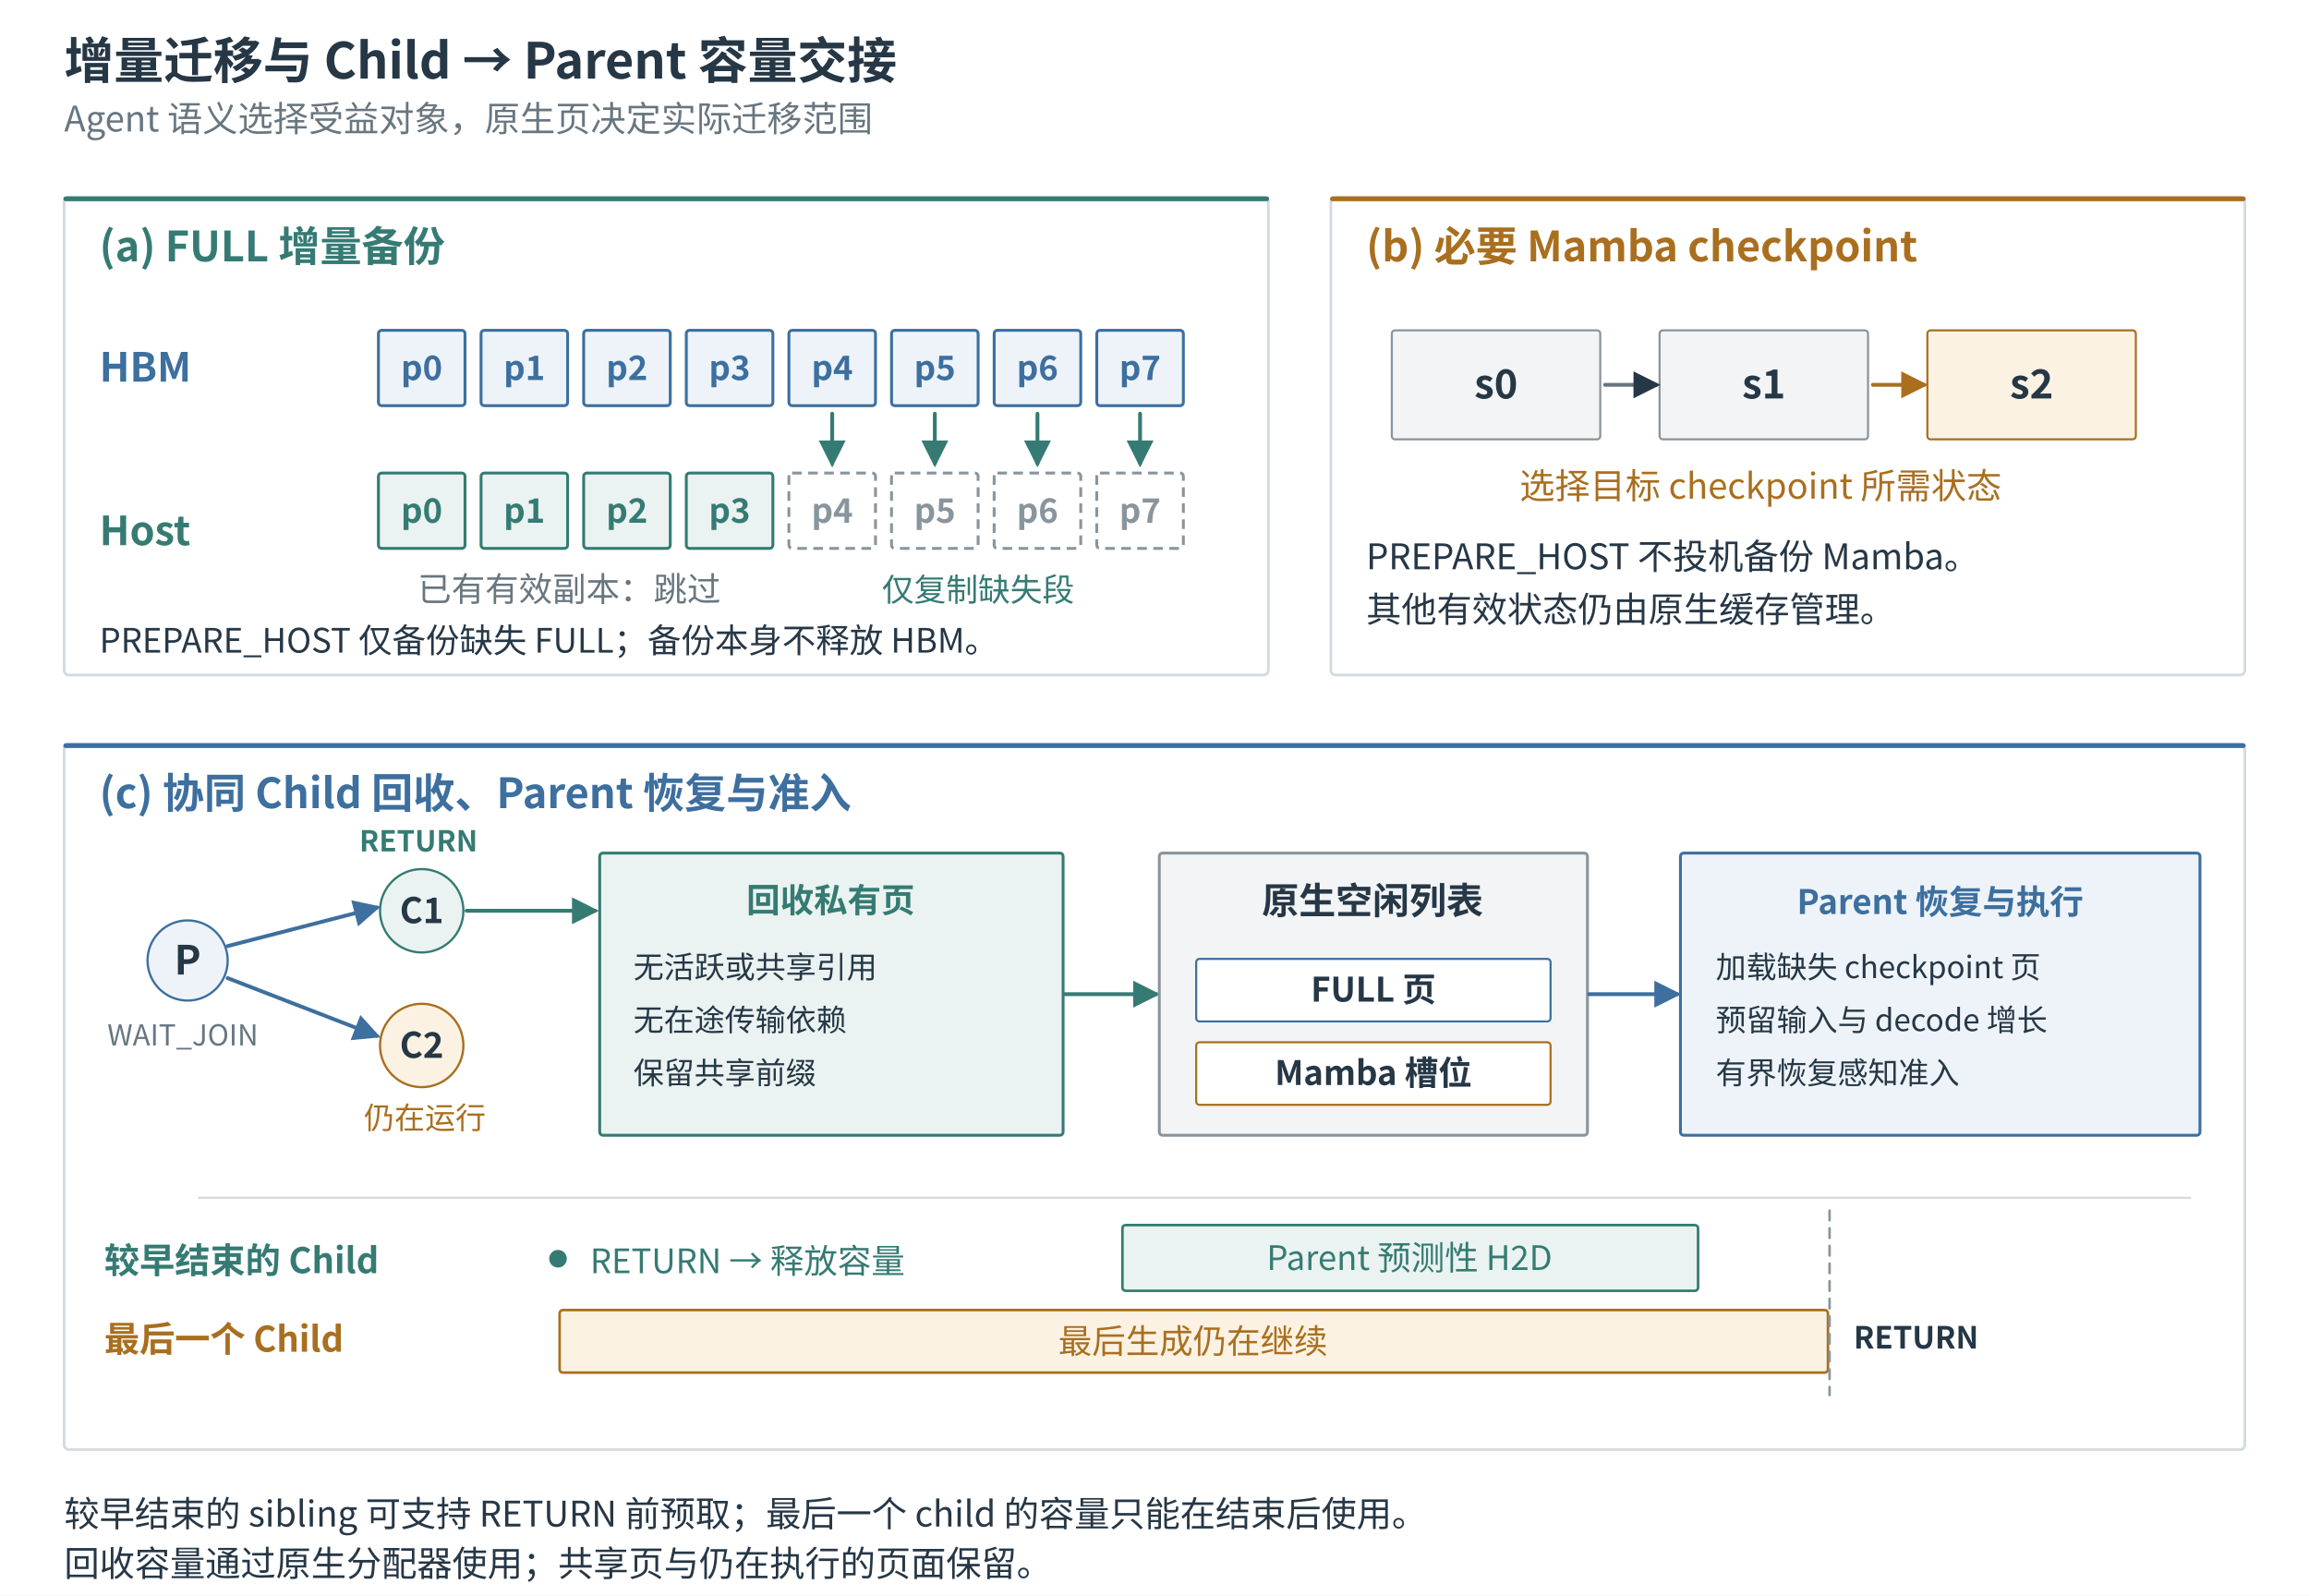
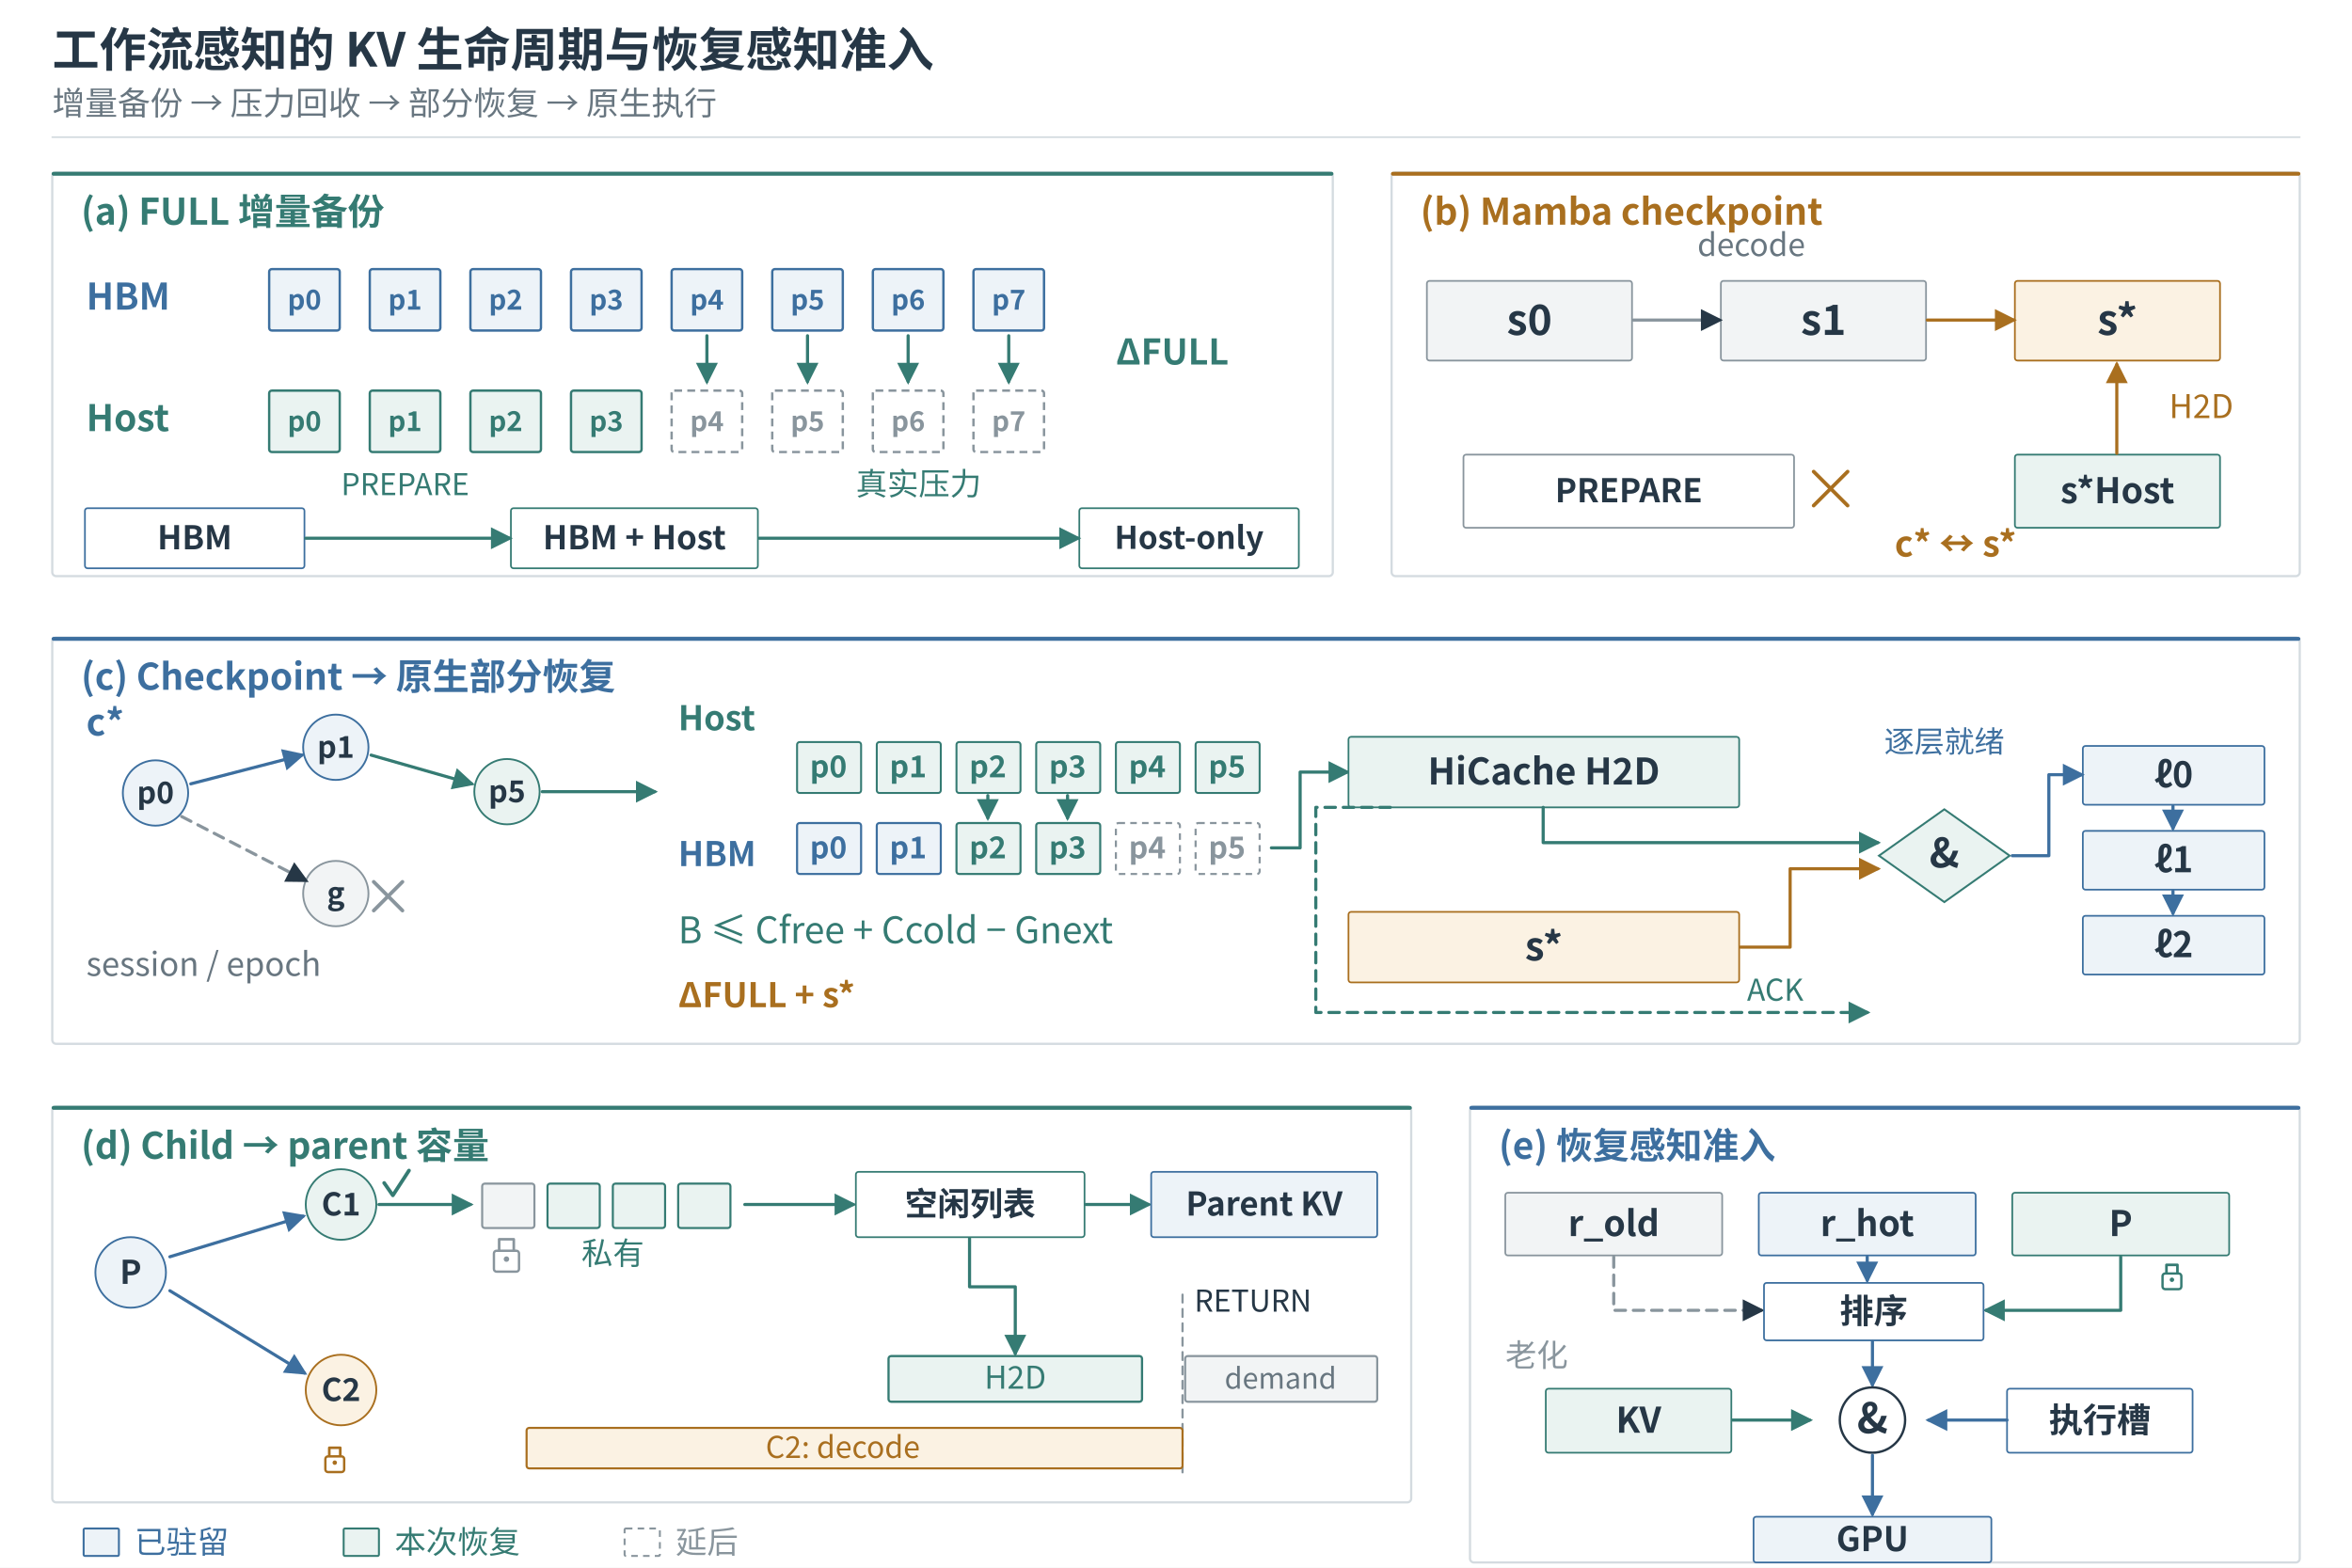
- <svg xmlns="http://www.w3.org/2000/svg" width="7.2in" height="4.975in" viewBox="0 0 1440 995" role="img" aria-labelledby="title">
+ <svg xmlns="http://www.w3.org/2000/svg" width="7.2in" height="4.8in" viewBox="0 0 1800 1200" role="img" aria-labelledby="title">
  <rect width="100%" height="100%" fill="#ffffff" />
  <defs>
    <marker id="arrow" viewBox="0 0 10 10" refX="8.5" refY="5" markerWidth="7" markerHeight="7" orient="auto">
      <path d="M0 0L10 5L0 10z" fill="#263746" />
    </marker>
    <marker id="blue-arrow" viewBox="0 0 10 10" refX="8.5" refY="5" markerWidth="7" markerHeight="7" orient="auto">
      <path d="M0 0L10 5L0 10z" fill="#3d6f9f" />
    </marker>
    <marker id="teal-arrow" viewBox="0 0 10 10" refX="8.5" refY="5" markerWidth="7" markerHeight="7" orient="auto">
      <path d="M0 0L10 5L0 10z" fill="#357b73" />
    </marker>
    <marker id="amber-arrow" viewBox="0 0 10 10" refX="8.5" refY="5" markerWidth="7" markerHeight="7" orient="auto">
      <path d="M0 0L10 5L0 10z" fill="#a96f1f" />
    </marker>
  </defs>
  <style>text{font-family:"DejaVu Sans",Arial,sans-serif;font-style:normal}.hair{stroke:#d4dbe0;stroke-width:1}</style>
  <style>text{font-family:'Noto Sans CJK SC';letter-spacing:0}path,line{stroke-linejoin:round;stroke-linecap:round}</style>
-   <text x="40" y="49" font-size="31" fill="#263746" font-weight="700" text-anchor="start">增量迁移与 Child → Parent 容量交接</text>
-   <text x="40" y="82" font-size="22" fill="#687680" font-weight="400" text-anchor="start">Agent 语义选择受益对象，原生页决定实际迁移范围</text>
-   <rect x="40" y="123" width="751" height="298" rx="3" fill="#ffffff" stroke="#d4dbe0" stroke-width="1.7" />
-   <line x1="41" y1="124" x2="790" y2="124" stroke="#357b73" stroke-width="3" />
-   <text x="62" y="163" font-size="26" fill="#357b73" font-weight="700" text-anchor="start">(a) FULL 增量备份</text>
-   <text x="62" y="238" font-size="25" fill="#3d6f9f" font-weight="700" text-anchor="start">HBM</text>
-   <text x="62" y="340" font-size="25" fill="#357b73" font-weight="700" text-anchor="start">Host</text>
-   <rect x="236" y="206" width="54" height="47" rx="2" fill="#edf3f8" stroke="#3d6f9f" stroke-width="1.8" />
-   <text x="263" y="237" font-size="21" fill="#3d6f9f" font-weight="700" text-anchor="middle">p0</text>
-   <rect x="236" y="295" width="54" height="47" rx="2" fill="#eaf3f1" stroke="#357b73" stroke-width="1.8" />
-   <text x="263" y="326" font-size="21" fill="#357b73" font-weight="700" text-anchor="middle">p0</text>
-   <rect x="300" y="206" width="54" height="47" rx="2" fill="#edf3f8" stroke="#3d6f9f" stroke-width="1.8" />
-   <text x="327" y="237" font-size="21" fill="#3d6f9f" font-weight="700" text-anchor="middle">p1</text>
-   <rect x="300" y="295" width="54" height="47" rx="2" fill="#eaf3f1" stroke="#357b73" stroke-width="1.8" />
-   <text x="327" y="326" font-size="21" fill="#357b73" font-weight="700" text-anchor="middle">p1</text>
-   <rect x="364" y="206" width="54" height="47" rx="2" fill="#edf3f8" stroke="#3d6f9f" stroke-width="1.8" />
-   <text x="391" y="237" font-size="21" fill="#3d6f9f" font-weight="700" text-anchor="middle">p2</text>
-   <rect x="364" y="295" width="54" height="47" rx="2" fill="#eaf3f1" stroke="#357b73" stroke-width="1.8" />
-   <text x="391" y="326" font-size="21" fill="#357b73" font-weight="700" text-anchor="middle">p2</text>
-   <rect x="428" y="206" width="54" height="47" rx="2" fill="#edf3f8" stroke="#3d6f9f" stroke-width="1.8" />
-   <text x="455" y="237" font-size="21" fill="#3d6f9f" font-weight="700" text-anchor="middle">p3</text>
-   <rect x="428" y="295" width="54" height="47" rx="2" fill="#eaf3f1" stroke="#357b73" stroke-width="1.8" />
-   <text x="455" y="326" font-size="21" fill="#357b73" font-weight="700" text-anchor="middle">p3</text>
-   <rect x="492" y="206" width="54" height="47" rx="2" fill="#edf3f8" stroke="#3d6f9f" stroke-width="1.8" />
-   <text x="519" y="237" font-size="21" fill="#3d6f9f" font-weight="700" text-anchor="middle">p4</text>
-   <rect x="492" y="295" width="54" height="47" rx="2" fill="#ffffff" stroke="#89959d" stroke-width="1.8" stroke-dasharray="6 4" />
-   <text x="519" y="326" font-size="21" fill="#89959d" font-weight="700" text-anchor="middle">p4</text>
-   <path d="M519 258 L519 289" fill="none" stroke="#357b73" stroke-width="2.4" marker-end="url(#teal-arrow)" />
-   <rect x="556" y="206" width="54" height="47" rx="2" fill="#edf3f8" stroke="#3d6f9f" stroke-width="1.8" />
-   <text x="583" y="237" font-size="21" fill="#3d6f9f" font-weight="700" text-anchor="middle">p5</text>
-   <rect x="556" y="295" width="54" height="47" rx="2" fill="#ffffff" stroke="#89959d" stroke-width="1.8" stroke-dasharray="6 4" />
-   <text x="583" y="326" font-size="21" fill="#89959d" font-weight="700" text-anchor="middle">p5</text>
-   <path d="M583 258 L583 289" fill="none" stroke="#357b73" stroke-width="2.4" marker-end="url(#teal-arrow)" />
-   <rect x="620" y="206" width="54" height="47" rx="2" fill="#edf3f8" stroke="#3d6f9f" stroke-width="1.8" />
-   <text x="647" y="237" font-size="21" fill="#3d6f9f" font-weight="700" text-anchor="middle">p6</text>
-   <rect x="620" y="295" width="54" height="47" rx="2" fill="#ffffff" stroke="#89959d" stroke-width="1.8" stroke-dasharray="6 4" />
-   <text x="647" y="326" font-size="21" fill="#89959d" font-weight="700" text-anchor="middle">p6</text>
-   <path d="M647 258 L647 289" fill="none" stroke="#357b73" stroke-width="2.4" marker-end="url(#teal-arrow)" />
-   <rect x="684" y="206" width="54" height="47" rx="2" fill="#edf3f8" stroke="#3d6f9f" stroke-width="1.8" />
-   <text x="711" y="237" font-size="21" fill="#3d6f9f" font-weight="700" text-anchor="middle">p7</text>
-   <rect x="684" y="295" width="54" height="47" rx="2" fill="#ffffff" stroke="#89959d" stroke-width="1.8" stroke-dasharray="6 4" />
-   <text x="711" y="326" font-size="21" fill="#89959d" font-weight="700" text-anchor="middle">p7</text>
-   <path d="M711 258 L711 289" fill="none" stroke="#357b73" stroke-width="2.4" marker-end="url(#teal-arrow)" />
-   <text x="355" y="375" font-size="21" fill="#687680" font-weight="400" text-anchor="middle">已有有效副本：跳过</text>
-   <text x="610" y="375" font-size="20" fill="#357b73" font-weight="400" text-anchor="middle">仅复制缺失段</text>
-   <text x="62" y="407" font-size="21" fill="#263746" font-weight="400" text-anchor="start">PREPARE_HOST 仅备份缺失 FULL；备份本身不释放 HBM。</text>
-   <rect x="830" y="123" width="570" height="298" rx="3" fill="#ffffff" stroke="#d4dbe0" stroke-width="1.7" />
-   <line x1="831" y1="124" x2="1399" y2="124" stroke="#a96f1f" stroke-width="3" />
-   <text x="852" y="163" font-size="26" fill="#a96f1f" font-weight="700" text-anchor="start">(b) 必要 Mamba checkpoint</text>
-   <rect x="868" y="206" width="130" height="68" rx="2" fill="#f2f4f5" stroke="#89959d" stroke-width="1.3" />
-   <text x="933.0" y="248.5" font-size="25" fill="#263746" font-weight="600" text-anchor="middle">s0</text>
-   <rect x="1035" y="206" width="130" height="68" rx="2" fill="#f2f4f5" stroke="#89959d" stroke-width="1.3" />
-   <text x="1100.0" y="248.5" font-size="25" fill="#263746" font-weight="600" text-anchor="middle">s1</text>
-   <rect x="1202" y="206" width="130" height="68" rx="2" fill="#fbf2e3" stroke="#a96f1f" stroke-width="1.3" />
-   <text x="1267.0" y="248.5" font-size="25" fill="#263746" font-weight="600" text-anchor="middle">s2</text>
-   <path d="M1001 240 L1033 240" fill="none" stroke="#687680" stroke-width="2.4" marker-end="url(#arrow)" />
-   <path d="M1168 240 L1200 240" fill="none" stroke="#a96f1f" stroke-width="2.4" marker-end="url(#amber-arrow)" />
-   <text x="1098" y="311" font-size="22" fill="#a96f1f" font-weight="400" text-anchor="middle">选择目标 checkpoint 所需状态</text>
-   <text x="852" y="355" font-size="22" fill="#263746" font-weight="400" text-anchor="start">PREPARE_HOST 不投机备份 Mamba。</text>
-   <text x="852" y="388" font-size="22" fill="#263746" font-weight="400" text-anchor="start">其他有效状态仍由原生缓存管理。</text>
-   <rect x="40" y="464" width="1360" height="440" rx="3" fill="#ffffff" stroke="#d4dbe0" stroke-width="1.7" />
-   <line x1="41" y1="465" x2="1399" y2="465" stroke="#3d6f9f" stroke-width="3" />
-   <text x="62" y="504" font-size="26" fill="#3d6f9f" font-weight="700" text-anchor="start">(c) 协同 Child 回收、Parent 恢复与准入</text>
-   <circle cx="117" cy="599" r="25" fill="#edf3f8" stroke="#3d6f9f" stroke-width="1.4" />
-   <text x="117" y="607.75" font-size="25" fill="#263746" font-weight="700" text-anchor="middle">P</text>
-   <circle cx="263" cy="568" r="26" fill="#eaf3f1" stroke="#357b73" stroke-width="1.4" />
-   <text x="263" y="575.7" font-size="22" fill="#263746" font-weight="700" text-anchor="middle">C1</text>
-   <circle cx="263" cy="652" r="26" fill="#fbf2e3" stroke="#a96f1f" stroke-width="1.4" />
-   <text x="263" y="659.7" font-size="22" fill="#263746" font-weight="700" text-anchor="middle">C2</text>
-   <path d="M142 590 L235 566" fill="none" stroke="#3d6f9f" stroke-width="2.4" marker-end="url(#blue-arrow)" />
-   <path d="M142 610 L235 646" fill="none" stroke="#3d6f9f" stroke-width="2.4" marker-end="url(#blue-arrow)" />
-   <text x="114" y="652" font-size="18" fill="#687680" font-weight="400" text-anchor="middle">WAIT_JOIN</text>
-   <text x="261" y="531" font-size="18" fill="#357b73" font-weight="700" text-anchor="middle">RETURN</text>
-   <text x="265" y="704" font-size="19" fill="#a96f1f" font-weight="400" text-anchor="middle">仍在运行</text>
-   <path d="M291 568 L371 568" fill="none" stroke="#357b73" stroke-width="2.4" marker-end="url(#teal-arrow)" />
-   <rect x="374" y="532" width="289" height="176" rx="2" fill="#eaf3f1" stroke="#357b73" stroke-width="1.8" />
-   <text x="518" y="569" font-size="21" fill="#357b73" font-weight="700" text-anchor="middle">回收私有页</text>
-   <text x="395" y="610" font-size="19" fill="#263746" font-weight="400" text-anchor="start">无活跃或共享引用</text>
-   <text x="395" y="643" font-size="19" fill="#263746" font-weight="400" text-anchor="start">无在途传输依赖</text>
-   <text x="395" y="676" font-size="19" fill="#263746" font-weight="400" text-anchor="start">保留共享前缀</text>
-   <path d="M664 620 L721 620" fill="none" stroke="#357b73" stroke-width="2.4" marker-end="url(#teal-arrow)" />
-   <rect x="723" y="532" width="267" height="176" rx="2" fill="#f2f4f5" stroke="#89959d" stroke-width="1.8" />
-   <text x="856" y="570" font-size="23" fill="#263746" font-weight="700" text-anchor="middle">原生空闲列表</text>
-   <rect x="746" y="598" width="221" height="39" rx="2" fill="#ffffff" stroke="#3d6f9f" stroke-width="1.3" />
-   <text x="856.5" y="624.64" font-size="21" fill="#263746" font-weight="600" text-anchor="middle">FULL 页</text>
-   <rect x="746" y="650" width="221" height="39" rx="2" fill="#ffffff" stroke="#a96f1f" stroke-width="1.3" />
-   <text x="856.5" y="676.64" font-size="21" fill="#263746" font-weight="600" text-anchor="middle">Mamba 槽位</text>
-   <path d="M991 620 L1046 620" fill="none" stroke="#3d6f9f" stroke-width="2.4" marker-end="url(#blue-arrow)" />
-   <rect x="1048" y="532" width="324" height="176" rx="2" fill="#edf3f8" stroke="#3d6f9f" stroke-width="1.8" />
-   <text x="1210" y="570" font-size="21" fill="#3d6f9f" font-weight="700" text-anchor="middle">Parent 恢复与执行</text>
-   <text x="1070" y="610" font-size="19" fill="#263746" font-weight="400" text-anchor="start">加载缺失 checkpoint 页</text>
-   <text x="1070" y="643" font-size="19" fill="#263746" font-weight="400" text-anchor="start">预留输入与 decode 增长</text>
-   <text x="1070" y="676" font-size="19" fill="#263746" font-weight="400" text-anchor="start">有界恢复感知准入</text>
-   <line x1="124" y1="747" x2="1366" y2="747" stroke="#d4dbe0" stroke-width="1.3" />
-   <text x="65" y="794" font-size="22" fill="#357b73" font-weight="600" text-anchor="start">较早结束的 Child</text>
-   <text x="65" y="843" font-size="22" fill="#a96f1f" font-weight="600" text-anchor="start">最后一个 Child</text>
-   <circle cx="348" cy="785" r="5" fill="#357b73" stroke="#357b73" stroke-width="1" />
-   <text x="368" y="794" font-size="21" fill="#357b73" font-weight="400" text-anchor="start">RETURN → 释放容量</text>
-   <rect x="700" y="764" width="359" height="41" rx="2" fill="#eaf3f1" stroke="#357b73" stroke-width="1.6" />
-   <text x="879" y="792" font-size="21" fill="#357b73" font-weight="400" text-anchor="middle">Parent 预测性 H2D</text>
-   <rect x="349" y="817" width="791" height="39" rx="2" fill="#fbf2e3" stroke="#a96f1f" stroke-width="1.6" />
-   <text x="744" y="844" font-size="21" fill="#a96f1f" font-weight="400" text-anchor="middle">最后生成仍在继续</text>
-   <line x1="1141" y1="755" x2="1141" y2="870" stroke="#89959d" stroke-width="1.6" stroke-dasharray="6 5" />
-   <text x="1156" y="841" font-size="19" fill="#263746" font-weight="600" text-anchor="start">RETURN</text>
-   <text x="40" y="952" font-size="22" fill="#263746" font-weight="400" text-anchor="start">较早结束的 sibling 可支持 RETURN 前预取；最后一个 child 的容量只能在结束后使用。</text>
-   <text x="40" y="983" font-size="22" fill="#263746" font-weight="400" text-anchor="start">回收容量通过原生分配器使用；共享页与仍在执行的页面保留。</text>
+   <text x="40" y="51" font-size="36" fill="#263746" font-weight="700" text-anchor="start">工作流感知的 KV 生命周期与恢复感知准入</text>
+   <text x="40" y="88" font-size="25" fill="#687680" font-weight="400" text-anchor="start">增量备份 → 压力回收 → 部分恢复 → 原生执行</text>
+   <line x1="40" y1="105" x2="1760" y2="105" stroke="#d4dbe0" stroke-width="1.3" />
+   <rect x="40" y="132" width="980" height="309" rx="3" fill="#ffffff" stroke="#d4dbe0" stroke-width="1.7" />
+   <line x1="41" y1="133" x2="1019" y2="133" stroke="#357b73" stroke-width="3" />
+   <text x="62" y="172" font-size="28" fill="#357b73" font-weight="700" text-anchor="start">(a) FULL 增量备份</text>
+   <text x="66" y="237" font-size="28" fill="#3d6f9f" font-weight="700" text-anchor="start">HBM</text>
+   <text x="66" y="330" font-size="28" fill="#357b73" font-weight="700" text-anchor="start">Host</text>
+   <rect x="206" y="206" width="54" height="47" rx="2" fill="#edf3f8" stroke="#3d6f9f" stroke-width="1.8" />
+   <text x="233" y="237" font-size="21" fill="#3d6f9f" font-weight="700" text-anchor="middle">p0</text>
+   <rect x="206" y="299" width="54" height="47" rx="2" fill="#eaf3f1" stroke="#357b73" stroke-width="1.8" />
+   <text x="233" y="330" font-size="21" fill="#357b73" font-weight="700" text-anchor="middle">p0</text>
+   <rect x="283" y="206" width="54" height="47" rx="2" fill="#edf3f8" stroke="#3d6f9f" stroke-width="1.8" />
+   <text x="310" y="237" font-size="21" fill="#3d6f9f" font-weight="700" text-anchor="middle">p1</text>
+   <rect x="283" y="299" width="54" height="47" rx="2" fill="#eaf3f1" stroke="#357b73" stroke-width="1.8" />
+   <text x="310" y="330" font-size="21" fill="#357b73" font-weight="700" text-anchor="middle">p1</text>
+   <rect x="360" y="206" width="54" height="47" rx="2" fill="#edf3f8" stroke="#3d6f9f" stroke-width="1.8" />
+   <text x="387" y="237" font-size="21" fill="#3d6f9f" font-weight="700" text-anchor="middle">p2</text>
+   <rect x="360" y="299" width="54" height="47" rx="2" fill="#eaf3f1" stroke="#357b73" stroke-width="1.8" />
+   <text x="387" y="330" font-size="21" fill="#357b73" font-weight="700" text-anchor="middle">p2</text>
+   <rect x="437" y="206" width="54" height="47" rx="2" fill="#edf3f8" stroke="#3d6f9f" stroke-width="1.8" />
+   <text x="464" y="237" font-size="21" fill="#3d6f9f" font-weight="700" text-anchor="middle">p3</text>
+   <rect x="437" y="299" width="54" height="47" rx="2" fill="#eaf3f1" stroke="#357b73" stroke-width="1.8" />
+   <text x="464" y="330" font-size="21" fill="#357b73" font-weight="700" text-anchor="middle">p3</text>
+   <rect x="514" y="206" width="54" height="47" rx="2" fill="#edf3f8" stroke="#3d6f9f" stroke-width="1.8" />
+   <text x="541" y="237" font-size="21" fill="#3d6f9f" font-weight="700" text-anchor="middle">p4</text>
+   <rect x="514" y="299" width="54" height="47" rx="2" fill="#ffffff" stroke="#89959d" stroke-width="1.8" stroke-dasharray="6 4" />
+   <text x="541" y="330" font-size="21" fill="#89959d" font-weight="700" text-anchor="middle">p4</text>
+   <path d="M541 257 L541 292" fill="none" stroke="#357b73" stroke-width="2.4" marker-end="url(#teal-arrow)" />
+   <rect x="591" y="206" width="54" height="47" rx="2" fill="#edf3f8" stroke="#3d6f9f" stroke-width="1.8" />
+   <text x="618" y="237" font-size="21" fill="#3d6f9f" font-weight="700" text-anchor="middle">p5</text>
+   <rect x="591" y="299" width="54" height="47" rx="2" fill="#ffffff" stroke="#89959d" stroke-width="1.8" stroke-dasharray="6 4" />
+   <text x="618" y="330" font-size="21" fill="#89959d" font-weight="700" text-anchor="middle">p5</text>
+   <path d="M618 257 L618 292" fill="none" stroke="#357b73" stroke-width="2.4" marker-end="url(#teal-arrow)" />
+   <rect x="668" y="206" width="54" height="47" rx="2" fill="#edf3f8" stroke="#3d6f9f" stroke-width="1.8" />
+   <text x="695" y="237" font-size="21" fill="#3d6f9f" font-weight="700" text-anchor="middle">p6</text>
+   <rect x="668" y="299" width="54" height="47" rx="2" fill="#ffffff" stroke="#89959d" stroke-width="1.8" stroke-dasharray="6 4" />
+   <text x="695" y="330" font-size="21" fill="#89959d" font-weight="700" text-anchor="middle">p6</text>
+   <path d="M695 257 L695 292" fill="none" stroke="#357b73" stroke-width="2.4" marker-end="url(#teal-arrow)" />
+   <rect x="745" y="206" width="54" height="47" rx="2" fill="#edf3f8" stroke="#3d6f9f" stroke-width="1.8" />
+   <text x="772" y="237" font-size="21" fill="#3d6f9f" font-weight="700" text-anchor="middle">p7</text>
+   <rect x="745" y="299" width="54" height="47" rx="2" fill="#ffffff" stroke="#89959d" stroke-width="1.8" stroke-dasharray="6 4" />
+   <text x="772" y="330" font-size="21" fill="#89959d" font-weight="700" text-anchor="middle">p7</text>
+   <path d="M772 257 L772 292" fill="none" stroke="#357b73" stroke-width="2.4" marker-end="url(#teal-arrow)" />
+   <text x="854" y="279" font-size="27" fill="#357b73" font-weight="600" text-anchor="start">ΔFULL</text>
+   <rect x="65" y="389" width="168" height="46" rx="2" fill="#ffffff" stroke="#3d6f9f" stroke-width="1.3" />
+   <text x="149.0" y="420.5" font-size="25" fill="#263746" font-weight="600" text-anchor="middle">HBM</text>
+   <rect x="391" y="389" width="189" height="46" rx="2" fill="#ffffff" stroke="#357b73" stroke-width="1.3" />
+   <text x="485.5" y="420.5" font-size="25" fill="#263746" font-weight="600" text-anchor="middle">HBM + Host</text>
+   <rect x="826" y="389" width="168" height="46" rx="2" fill="#ffffff" stroke="#357b73" stroke-width="1.3" />
+   <text x="910.0" y="420.16" font-size="24" fill="#263746" font-weight="600" text-anchor="middle">Host-only</text>
+   <path d="M234 412 L390 412" fill="none" stroke="#357b73" stroke-width="2.4" marker-end="url(#teal-arrow)" />
+   <path d="M581 412 L825 412" fill="none" stroke="#357b73" stroke-width="2.4" marker-end="url(#teal-arrow)" />
+   <text x="261" y="379" font-size="23" fill="#357b73" font-weight="400" text-anchor="start">PREPARE</text>
+   <text x="655" y="379" font-size="24" fill="#357b73" font-weight="400" text-anchor="start">真实压力</text>
+   <rect x="1065" y="132" width="695" height="309" rx="3" fill="#ffffff" stroke="#d4dbe0" stroke-width="1.7" />
+   <line x1="1066" y1="133" x2="1759" y2="133" stroke="#a96f1f" stroke-width="3" />
+   <text x="1087" y="172" font-size="28" fill="#a96f1f" font-weight="700" text-anchor="start">(b) Mamba checkpoint</text>
+   <rect x="1092" y="215" width="157" height="61" rx="2" fill="#f2f4f5" stroke="#89959d" stroke-width="1.3" />
+   <text x="1170.5" y="256.38" font-size="32" fill="#263746" font-weight="600" text-anchor="middle">s0</text>
+   <rect x="1317" y="215" width="157" height="61" rx="2" fill="#f2f4f5" stroke="#89959d" stroke-width="1.3" />
+   <text x="1395.5" y="256.38" font-size="32" fill="#263746" font-weight="600" text-anchor="middle">s1</text>
+   <rect x="1542" y="215" width="157" height="61" rx="2" fill="#fbf2e3" stroke="#a96f1f" stroke-width="1.3" />
+   <text x="1620.5" y="256.38" font-size="32" fill="#263746" font-weight="600" text-anchor="middle">s*</text>
+   <path d="M1250 245 L1316 245" fill="none" stroke="#89959d" stroke-width="2.4" marker-end="url(#arrow)" />
+   <path d="M1475 245 L1541 245" fill="none" stroke="#a96f1f" stroke-width="2.4" marker-end="url(#amber-arrow)" />
+   <text x="1299" y="196" font-size="24" fill="#687680" font-weight="400" text-anchor="start">decode</text>
+   <rect x="1120" y="348" width="253" height="56" rx="2" fill="#ffffff" stroke="#89959d" stroke-width="1.3" />
+   <text x="1246.5" y="384.5" font-size="25" fill="#263746" font-weight="600" text-anchor="middle">PREPARE</text>
+   <line x1="1388" y1="361" x2="1414" y2="387" stroke="#a96f1f" stroke-width="2.8" />
+   <line x1="1388" y1="387" x2="1414" y2="361" stroke="#a96f1f" stroke-width="2.8" />
+   <rect x="1542" y="348" width="157" height="56" rx="2" fill="#eaf3f1" stroke="#357b73" stroke-width="1.3" />
+   <text x="1620.5" y="385.18" font-size="27" fill="#263746" font-weight="600" text-anchor="middle">s*Host</text>
+   <path d="M1620 347 L1620 279" fill="none" stroke="#a96f1f" stroke-width="2.4" marker-end="url(#amber-arrow)" />
+   <text x="1660" y="320" font-size="25" fill="#a96f1f" font-weight="400" text-anchor="start">H2D</text>
+   <text x="1450" y="426" font-size="27" fill="#a96f1f" font-weight="600" text-anchor="start">c* ↔ s*</text>
+   <rect x="40" y="488" width="1720" height="311" rx="3" fill="#ffffff" stroke="#d4dbe0" stroke-width="1.7" />
+   <line x1="41" y1="489" x2="1759" y2="489" stroke="#3d6f9f" stroke-width="3" />
+   <text x="62" y="528" font-size="28" fill="#3d6f9f" font-weight="700" text-anchor="start">(c) Checkpoint → 原生部分恢复</text>
+   <text x="66" y="563" font-size="28" fill="#3d6f9f" font-weight="600" text-anchor="start">c*</text>
+   <circle cx="119" cy="607" r="25" fill="#edf3f8" stroke="#3d6f9f" stroke-width="1.4" />
+   <text x="119" y="615.05" font-size="23" fill="#263746" font-weight="700" text-anchor="middle">p0</text>
+   <circle cx="257" cy="572" r="25" fill="#edf3f8" stroke="#3d6f9f" stroke-width="1.4" />
+   <text x="257" y="580.05" font-size="23" fill="#263746" font-weight="700" text-anchor="middle">p1</text>
+   <circle cx="388" cy="606" r="25" fill="#eaf3f1" stroke="#357b73" stroke-width="1.4" />
+   <text x="388" y="614.05" font-size="23" fill="#263746" font-weight="700" text-anchor="middle">p5</text>
+   <circle cx="257" cy="684" r="25" fill="#f2f4f5" stroke="#89959d" stroke-width="1.4" />
+   <text x="257" y="692.05" font-size="23" fill="#263746" font-weight="700" text-anchor="middle">g</text>
+   <path d="M146 600 L231 578" fill="none" stroke="#3d6f9f" stroke-width="2.4" marker-end="url(#blue-arrow)" />
+   <path d="M284 578 L361 600" fill="none" stroke="#357b73" stroke-width="2.4" marker-end="url(#teal-arrow)" />
+   <path d="M139 625 L234 674" fill="none" stroke="#89959d" stroke-width="2.4" stroke-dasharray="8 6" marker-end="url(#arrow)" />
+   <line x1="286" y1="675" x2="308" y2="697" stroke="#89959d" stroke-width="2.8" />
+   <line x1="286" y1="697" x2="308" y2="675" stroke="#89959d" stroke-width="2.8" />
+   <text x="66" y="747" font-size="25" fill="#687680" font-weight="400" text-anchor="start">session / epoch</text>
+   <path d="M415 606 L501 606" fill="none" stroke="#357b73" stroke-width="2.4" marker-end="url(#teal-arrow)" />
+   <text x="519" y="559" font-size="26" fill="#357b73" font-weight="600" text-anchor="start">Host</text>
+   <text x="519" y="663" font-size="26" fill="#3d6f9f" font-weight="600" text-anchor="start">HBM</text>
+   <rect x="610" y="568" width="49" height="39" rx="2" fill="#eaf3f1" stroke="#357b73" stroke-width="1.5" />
+   <text x="634" y="595" font-size="23" fill="#357b73" font-weight="700" text-anchor="middle">p0</text>
+   <rect x="610" y="630" width="49" height="39" rx="2" fill="#edf3f8" stroke="#3d6f9f" stroke-width="1.6" />
+   <text x="634" y="657" font-size="23" fill="#3d6f9f" font-weight="700" text-anchor="middle">p0</text>
+   <rect x="671" y="568" width="49" height="39" rx="2" fill="#eaf3f1" stroke="#357b73" stroke-width="1.5" />
+   <text x="695" y="595" font-size="23" fill="#357b73" font-weight="700" text-anchor="middle">p1</text>
+   <rect x="671" y="630" width="49" height="39" rx="2" fill="#edf3f8" stroke="#3d6f9f" stroke-width="1.6" />
+   <text x="695" y="657" font-size="23" fill="#3d6f9f" font-weight="700" text-anchor="middle">p1</text>
+   <rect x="732" y="568" width="49" height="39" rx="2" fill="#eaf3f1" stroke="#357b73" stroke-width="1.5" />
+   <text x="756" y="595" font-size="23" fill="#357b73" font-weight="700" text-anchor="middle">p2</text>
+   <rect x="732" y="630" width="49" height="39" rx="2" fill="#eaf3f1" stroke="#357b73" stroke-width="1.6" />
+   <text x="756" y="657" font-size="23" fill="#357b73" font-weight="700" text-anchor="middle">p2</text>
+   <path d="M756 609 L756 626" fill="none" stroke="#357b73" stroke-width="2.4" marker-end="url(#teal-arrow)" />
+   <rect x="793" y="568" width="49" height="39" rx="2" fill="#eaf3f1" stroke="#357b73" stroke-width="1.5" />
+   <text x="817" y="595" font-size="23" fill="#357b73" font-weight="700" text-anchor="middle">p3</text>
+   <rect x="793" y="630" width="49" height="39" rx="2" fill="#eaf3f1" stroke="#357b73" stroke-width="1.6" />
+   <text x="817" y="657" font-size="23" fill="#357b73" font-weight="700" text-anchor="middle">p3</text>
+   <path d="M817 609 L817 626" fill="none" stroke="#357b73" stroke-width="2.4" marker-end="url(#teal-arrow)" />
+   <rect x="854" y="568" width="49" height="39" rx="2" fill="#eaf3f1" stroke="#357b73" stroke-width="1.5" />
+   <text x="878" y="595" font-size="23" fill="#357b73" font-weight="700" text-anchor="middle">p4</text>
+   <rect x="854" y="630" width="49" height="39" rx="2" fill="#ffffff" stroke="#89959d" stroke-width="1.6" stroke-dasharray="5 4" />
+   <text x="878" y="657" font-size="23" fill="#89959d" font-weight="700" text-anchor="middle">p4</text>
+   <rect x="915" y="568" width="49" height="39" rx="2" fill="#eaf3f1" stroke="#357b73" stroke-width="1.5" />
+   <text x="939" y="595" font-size="23" fill="#357b73" font-weight="700" text-anchor="middle">p5</text>
+   <rect x="915" y="630" width="49" height="39" rx="2" fill="#ffffff" stroke="#89959d" stroke-width="1.6" stroke-dasharray="5 4" />
+   <text x="939" y="657" font-size="23" fill="#89959d" font-weight="700" text-anchor="middle">p5</text>
+   <text x="519" y="722" font-size="28" fill="#357b73" font-weight="400" text-anchor="start">B ≤ Cfree + Ccold − Gnext</text>
+   <text x="519" y="771" font-size="26" fill="#a96f1f" font-weight="600" text-anchor="start">ΔFULL + s*</text>
+   <path d="M973 649 L995 649 L995 591 L1031 591" fill="none" stroke="#357b73" stroke-width="2.4" marker-end="url(#teal-arrow)" />
+   <rect x="1032" y="564" width="299" height="54" rx="2" fill="#eaf3f1" stroke="#357b73" stroke-width="1.3" />
+   <text x="1181.5" y="600.52" font-size="28" fill="#263746" font-weight="600" text-anchor="middle">HiCache H2D</text>
+   <rect x="1032" y="698" width="299" height="54" rx="2" fill="#fbf2e3" stroke="#a96f1f" stroke-width="1.3" />
+   <text x="1181.5" y="735.2" font-size="30" fill="#263746" font-weight="600" text-anchor="middle">s*</text>
+   <path d="M1181 618 L1181 645 L1437 645" fill="none" stroke="#357b73" stroke-width="2.4" marker-end="url(#teal-arrow)" />
+   <path d="M1332 725 L1370 725 L1370 665 L1437 665" fill="none" stroke="#a96f1f" stroke-width="2.4" marker-end="url(#amber-arrow)" />
+   <polygon points="1488,619.5 1538.0,655 1488,690.5 1438.0,655" fill="#eaf3f1" stroke="#357b73" stroke-width="1.5" />
+   <text x="1488" y="664" font-size="31" fill="#263746" font-weight="700" text-anchor="middle">&amp;</text>
+   <rect x="1594" y="571" width="139" height="45" rx="2" fill="#edf3f8" stroke="#3d6f9f" stroke-width="1.3" />
+   <text x="1663.5" y="602.68" font-size="27" fill="#263746" font-weight="600" text-anchor="middle">ℓ0</text>
+   <rect x="1594" y="636" width="139" height="45" rx="2" fill="#edf3f8" stroke="#3d6f9f" stroke-width="1.3" />
+   <text x="1663.5" y="667.68" font-size="27" fill="#263746" font-weight="600" text-anchor="middle">ℓ1</text>
+   <rect x="1594" y="701" width="139" height="45" rx="2" fill="#edf3f8" stroke="#3d6f9f" stroke-width="1.3" />
+   <text x="1663.5" y="732.68" font-size="27" fill="#263746" font-weight="600" text-anchor="middle">ℓ2</text>
+   <path d="M1540 655 L1568 655 L1568 593 L1593 593" fill="none" stroke="#3d6f9f" stroke-width="2.4" marker-end="url(#blue-arrow)" />
+   <path d="M1663 617 L1663 634" fill="none" stroke="#3d6f9f" stroke-width="2.4" marker-end="url(#blue-arrow)" />
+   <path d="M1663 682 L1663 699" fill="none" stroke="#3d6f9f" stroke-width="2.4" marker-end="url(#blue-arrow)" />
+   <text x="1442" y="576" font-size="23" fill="#3d6f9f" font-weight="400" text-anchor="start">逐层就绪</text>
+   <path d="M1064 618 L1007 618 L1007 775 L1429 775" fill="none" stroke="#357b73" stroke-width="2.4" stroke-dasharray="8 6" marker-end="url(#teal-arrow)" />
+   <text x="1337" y="766" font-size="23" fill="#357b73" font-weight="400" text-anchor="start">ACK</text>
+   <rect x="40" y="847" width="1040" height="303" rx="3" fill="#ffffff" stroke="#d4dbe0" stroke-width="1.7" />
+   <line x1="41" y1="848" x2="1079" y2="848" stroke="#357b73" stroke-width="3" />
+   <text x="62" y="887" font-size="28" fill="#357b73" font-weight="700" text-anchor="start">(d) Child → parent 容量</text>
+   <circle cx="100" cy="974" r="27" fill="#edf3f8" stroke="#3d6f9f" stroke-width="1.4" />
+   <text x="100" y="982.75" font-size="25" fill="#263746" font-weight="700" text-anchor="middle">P</text>
+   <circle cx="261" cy="922" r="27" fill="#eaf3f1" stroke="#357b73" stroke-width="1.4" />
+   <text x="261" y="930.4" font-size="24" fill="#263746" font-weight="700" text-anchor="middle">C1</text>
+   <circle cx="261" cy="1064" r="27" fill="#fbf2e3" stroke="#a96f1f" stroke-width="1.4" />
+   <text x="261" y="1072.4" font-size="24" fill="#263746" font-weight="700" text-anchor="middle">C2</text>
+   <path d="M130 962 L232 931" fill="none" stroke="#3d6f9f" stroke-width="2.4" marker-end="url(#blue-arrow)" />
+   <path d="M130 988 L233 1051" fill="none" stroke="#3d6f9f" stroke-width="2.4" marker-end="url(#blue-arrow)" />
+   <path d="M294 905.5 L300.65 915 L313 896" fill="none" stroke="#357b73" stroke-width="2.8" />
+   <rect x="369" y="906" width="40" height="34" rx="2" fill="#f2f4f5" stroke="#89959d" stroke-width="1.6" />
+   <rect x="419" y="906" width="40" height="34" rx="2" fill="#eaf3f1" stroke="#357b73" stroke-width="1.6" />
+   <rect x="469" y="906" width="40" height="34" rx="2" fill="#eaf3f1" stroke="#357b73" stroke-width="1.6" />
+   <rect x="519" y="906" width="40" height="34" rx="2" fill="#eaf3f1" stroke="#357b73" stroke-width="1.6" />
+   <path d="M382.0 957.4 L382.0 948.6 L393.2 948.6 L393.2 957.4" fill="none" stroke="#89959d" stroke-width="2" />
+   <rect x="378" y="957.4" width="19.2" height="16.0" rx="2" fill="#ffffff" stroke="#89959d" stroke-width="1.8" />
+   <circle cx="387.6" cy="963.8" r="1.6" fill="#89959d" stroke="#89959d" stroke-width="1" />
+   <path d="M290 922 L360 922" fill="none" stroke="#357b73" stroke-width="2.4" marker-end="url(#teal-arrow)" />
+   <path d="M570 922 L653 922" fill="none" stroke="#357b73" stroke-width="2.4" marker-end="url(#teal-arrow)" />
+   <rect x="655" y="897" width="175" height="50" rx="2" fill="#ffffff" stroke="#357b73" stroke-width="1.3" />
+   <text x="742.5" y="930.5" font-size="25" fill="#263746" font-weight="600" text-anchor="middle">空闲列表</text>
+   <path d="M831 922 L879 922" fill="none" stroke="#357b73" stroke-width="2.4" marker-end="url(#teal-arrow)" />
+   <rect x="881" y="897" width="173" height="50" rx="2" fill="#edf3f8" stroke="#3d6f9f" stroke-width="1.3" />
+   <text x="967.5" y="930.5" font-size="25" fill="#263746" font-weight="600" text-anchor="middle">Parent KV</text>
+   <text x="445" y="968" font-size="24" fill="#357b73" font-weight="400" text-anchor="start">私有</text>
+   <line x1="905" y1="991" x2="905" y2="1127" stroke="#89959d" stroke-width="1.7" stroke-dasharray="6 5" />
+   <text x="914" y="1004" font-size="23" fill="#263746" font-weight="400" text-anchor="start">RETURN</text>
+   <rect x="403" y="1093" width="502" height="31" rx="2" fill="#fbf2e3" stroke="#a96f1f" stroke-width="1.6" />
+   <text x="645" y="1116" font-size="23" fill="#a96f1f" font-weight="400" text-anchor="middle">C2: decode</text>
+   <rect x="680" y="1038" width="194" height="35" rx="2" fill="#eaf3f1" stroke="#357b73" stroke-width="1.7" />
+   <text x="777" y="1063" font-size="24" fill="#357b73" font-weight="400" text-anchor="middle">H2D</text>
+   <rect x="907" y="1038" width="147" height="35" rx="2" fill="#f2f4f5" stroke="#89959d" stroke-width="1.6" />
+   <text x="980" y="1063" font-size="22" fill="#687680" font-weight="400" text-anchor="middle">demand</text>
+   <path d="M742 948 L742 985 L777 985 L777 1036" fill="none" stroke="#357b73" stroke-width="2.4" marker-end="url(#teal-arrow)" />
+   <path d="M252.0 1114.8 L252.0 1108.2 L260.4 1108.2 L260.4 1114.8" fill="none" stroke="#a96f1f" stroke-width="2" />
+   <rect x="249" y="1114.8" width="14.4" height="12.0" rx="2" fill="#ffffff" stroke="#a96f1f" stroke-width="1.8" />
+   <circle cx="256.2" cy="1119.6" r="1.2" fill="#a96f1f" stroke="#a96f1f" stroke-width="1" />
+   <rect x="1125" y="847" width="635" height="349" rx="3" fill="#ffffff" stroke="#d4dbe0" stroke-width="1.7" />
+   <line x1="1126" y1="848" x2="1759" y2="848" stroke="#3d6f9f" stroke-width="3" />
+   <text x="1147" y="887" font-size="28" fill="#3d6f9f" font-weight="700" text-anchor="start">(e) 恢复感知准入</text>
+   <rect x="1152" y="913" width="166" height="48" rx="2" fill="#f2f4f5" stroke="#89959d" stroke-width="1.3" />
+   <text x="1235.0" y="946.18" font-size="27" fill="#263746" font-weight="600" text-anchor="middle">r_old</text>
+   <rect x="1346" y="913" width="166" height="48" rx="2" fill="#edf3f8" stroke="#3d6f9f" stroke-width="1.3" />
+   <text x="1429.0" y="946.18" font-size="27" fill="#263746" font-weight="600" text-anchor="middle">r_hot</text>
+   <rect x="1540" y="913" width="166" height="48" rx="2" fill="#eaf3f1" stroke="#357b73" stroke-width="1.3" />
+   <text x="1623.0" y="946.18" font-size="27" fill="#263746" font-weight="600" text-anchor="middle">P</text>
+   <path d="M1623 962 L1623 1003 L1520 1003" fill="none" stroke="#357b73" stroke-width="2.4" marker-end="url(#teal-arrow)" />
+   <path d="M1429 962 L1429 980" fill="none" stroke="#3d6f9f" stroke-width="2.4" marker-end="url(#blue-arrow)" />
+   <path d="M1235 962 L1235 1003 L1348 1003" fill="none" stroke="#89959d" stroke-width="2.4" stroke-dasharray="8 6" marker-end="url(#arrow)" />
+   <text x="1152" y="1046" font-size="24" fill="#89959d" font-weight="400" text-anchor="start">老化</text>
+   <path d="M1658.0 974.8 L1658.0 968.2 L1666.4 968.2 L1666.4 974.8" fill="none" stroke="#357b73" stroke-width="2" />
+   <rect x="1655" y="974.8" width="14.4" height="12.0" rx="2" fill="#ffffff" stroke="#357b73" stroke-width="1.8" />
+   <circle cx="1662.2" cy="979.6" r="1.2" fill="#357b73" stroke="#357b73" stroke-width="1" />
+   <rect x="1350" y="982" width="168" height="44" rx="2" fill="#ffffff" stroke="#3d6f9f" stroke-width="1.3" />
+   <text x="1434.0" y="1012.84" font-size="26" fill="#263746" font-weight="600" text-anchor="middle">排序</text>
+   <path d="M1433 1027 L1433 1060" fill="none" stroke="#3d6f9f" stroke-width="2.4" marker-end="url(#blue-arrow)" />
+   <rect x="1183" y="1063" width="142" height="49" rx="2" fill="#eaf3f1" stroke="#357b73" stroke-width="1.3" />
+   <text x="1254.0" y="1096.68" font-size="27" fill="#263746" font-weight="600" text-anchor="middle">KV</text>
+   <rect x="1536" y="1063" width="142" height="49" rx="2" fill="#ffffff" stroke="#3d6f9f" stroke-width="1.3" />
+   <text x="1607.0" y="1096.34" font-size="26" fill="#263746" font-weight="600" text-anchor="middle">执行槽</text>
+   <path d="M1326 1087 L1385 1087" fill="none" stroke="#357b73" stroke-width="2.4" marker-end="url(#teal-arrow)" />
+   <path d="M1536 1087 L1476 1087" fill="none" stroke="#3d6f9f" stroke-width="2.4" marker-end="url(#blue-arrow)" />
+   <circle cx="1433" cy="1087" r="25" fill="#ffffff" stroke="#263746" stroke-width="1.8" />
+   <text x="1433" y="1097" font-size="32" fill="#263746" font-weight="700" text-anchor="middle">&amp;</text>
+   <path d="M1433 1114 L1433 1159" fill="none" stroke="#3d6f9f" stroke-width="2.4" marker-end="url(#blue-arrow)" />
+   <rect x="1342" y="1161" width="182" height="35" rx="2" fill="#edf3f8" stroke="#3d6f9f" stroke-width="1.3" />
+   <text x="1433.0" y="1187.34" font-size="26" fill="#263746" font-weight="600" text-anchor="middle">GPU</text>
+   <rect x="64" y="1170" width="27" height="21" rx="1" fill="#edf3f8" stroke="#3d6f9f" stroke-width="1.5" />
+   <text x="103" y="1189" font-size="24" fill="#3d6f9f" font-weight="400" text-anchor="start">已驻留</text>
+   <rect x="263" y="1170" width="27" height="21" rx="1" fill="#eaf3f1" stroke="#357b73" stroke-width="1.5" />
+   <text x="302" y="1189" font-size="24" fill="#357b73" font-weight="400" text-anchor="start">本次恢复</text>
+   <rect x="478" y="1170" width="27" height="21" rx="1" fill="#ffffff" stroke="#89959d" stroke-width="1.5" stroke-dasharray="5 4" />
+   <text x="517" y="1189" font-size="24" fill="#89959d" font-weight="400" text-anchor="start">延后</text>
</svg>
